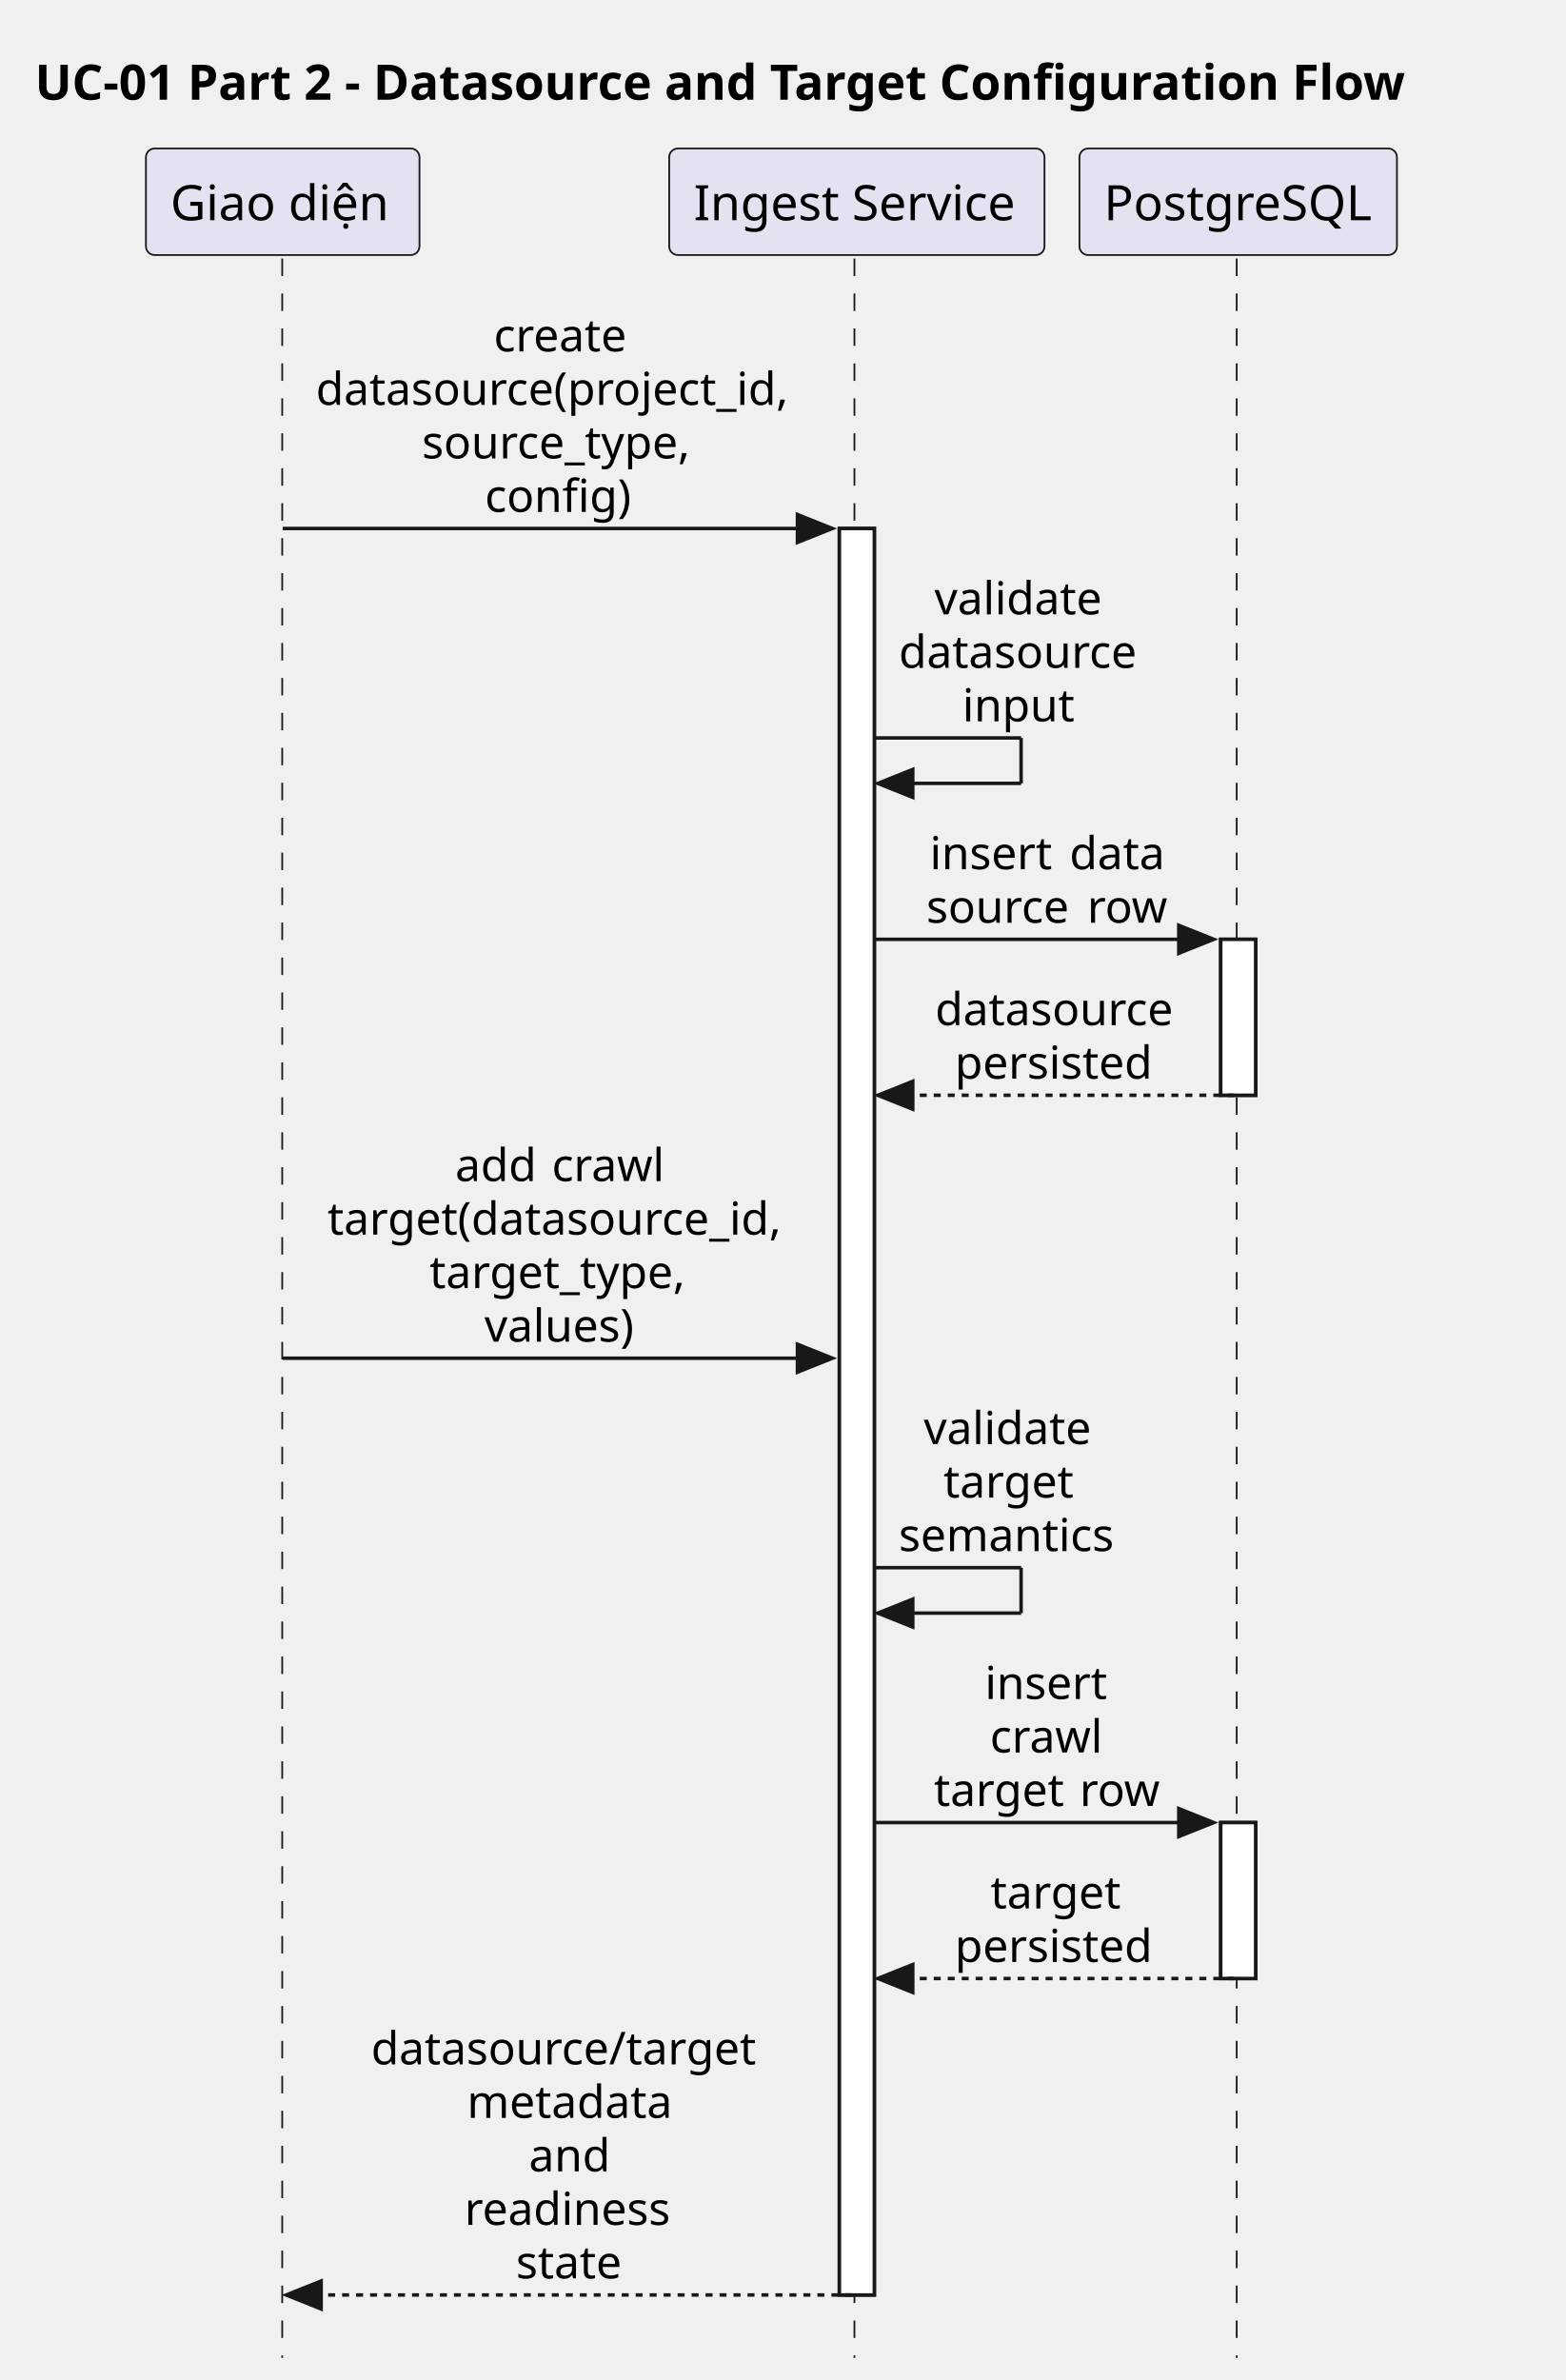
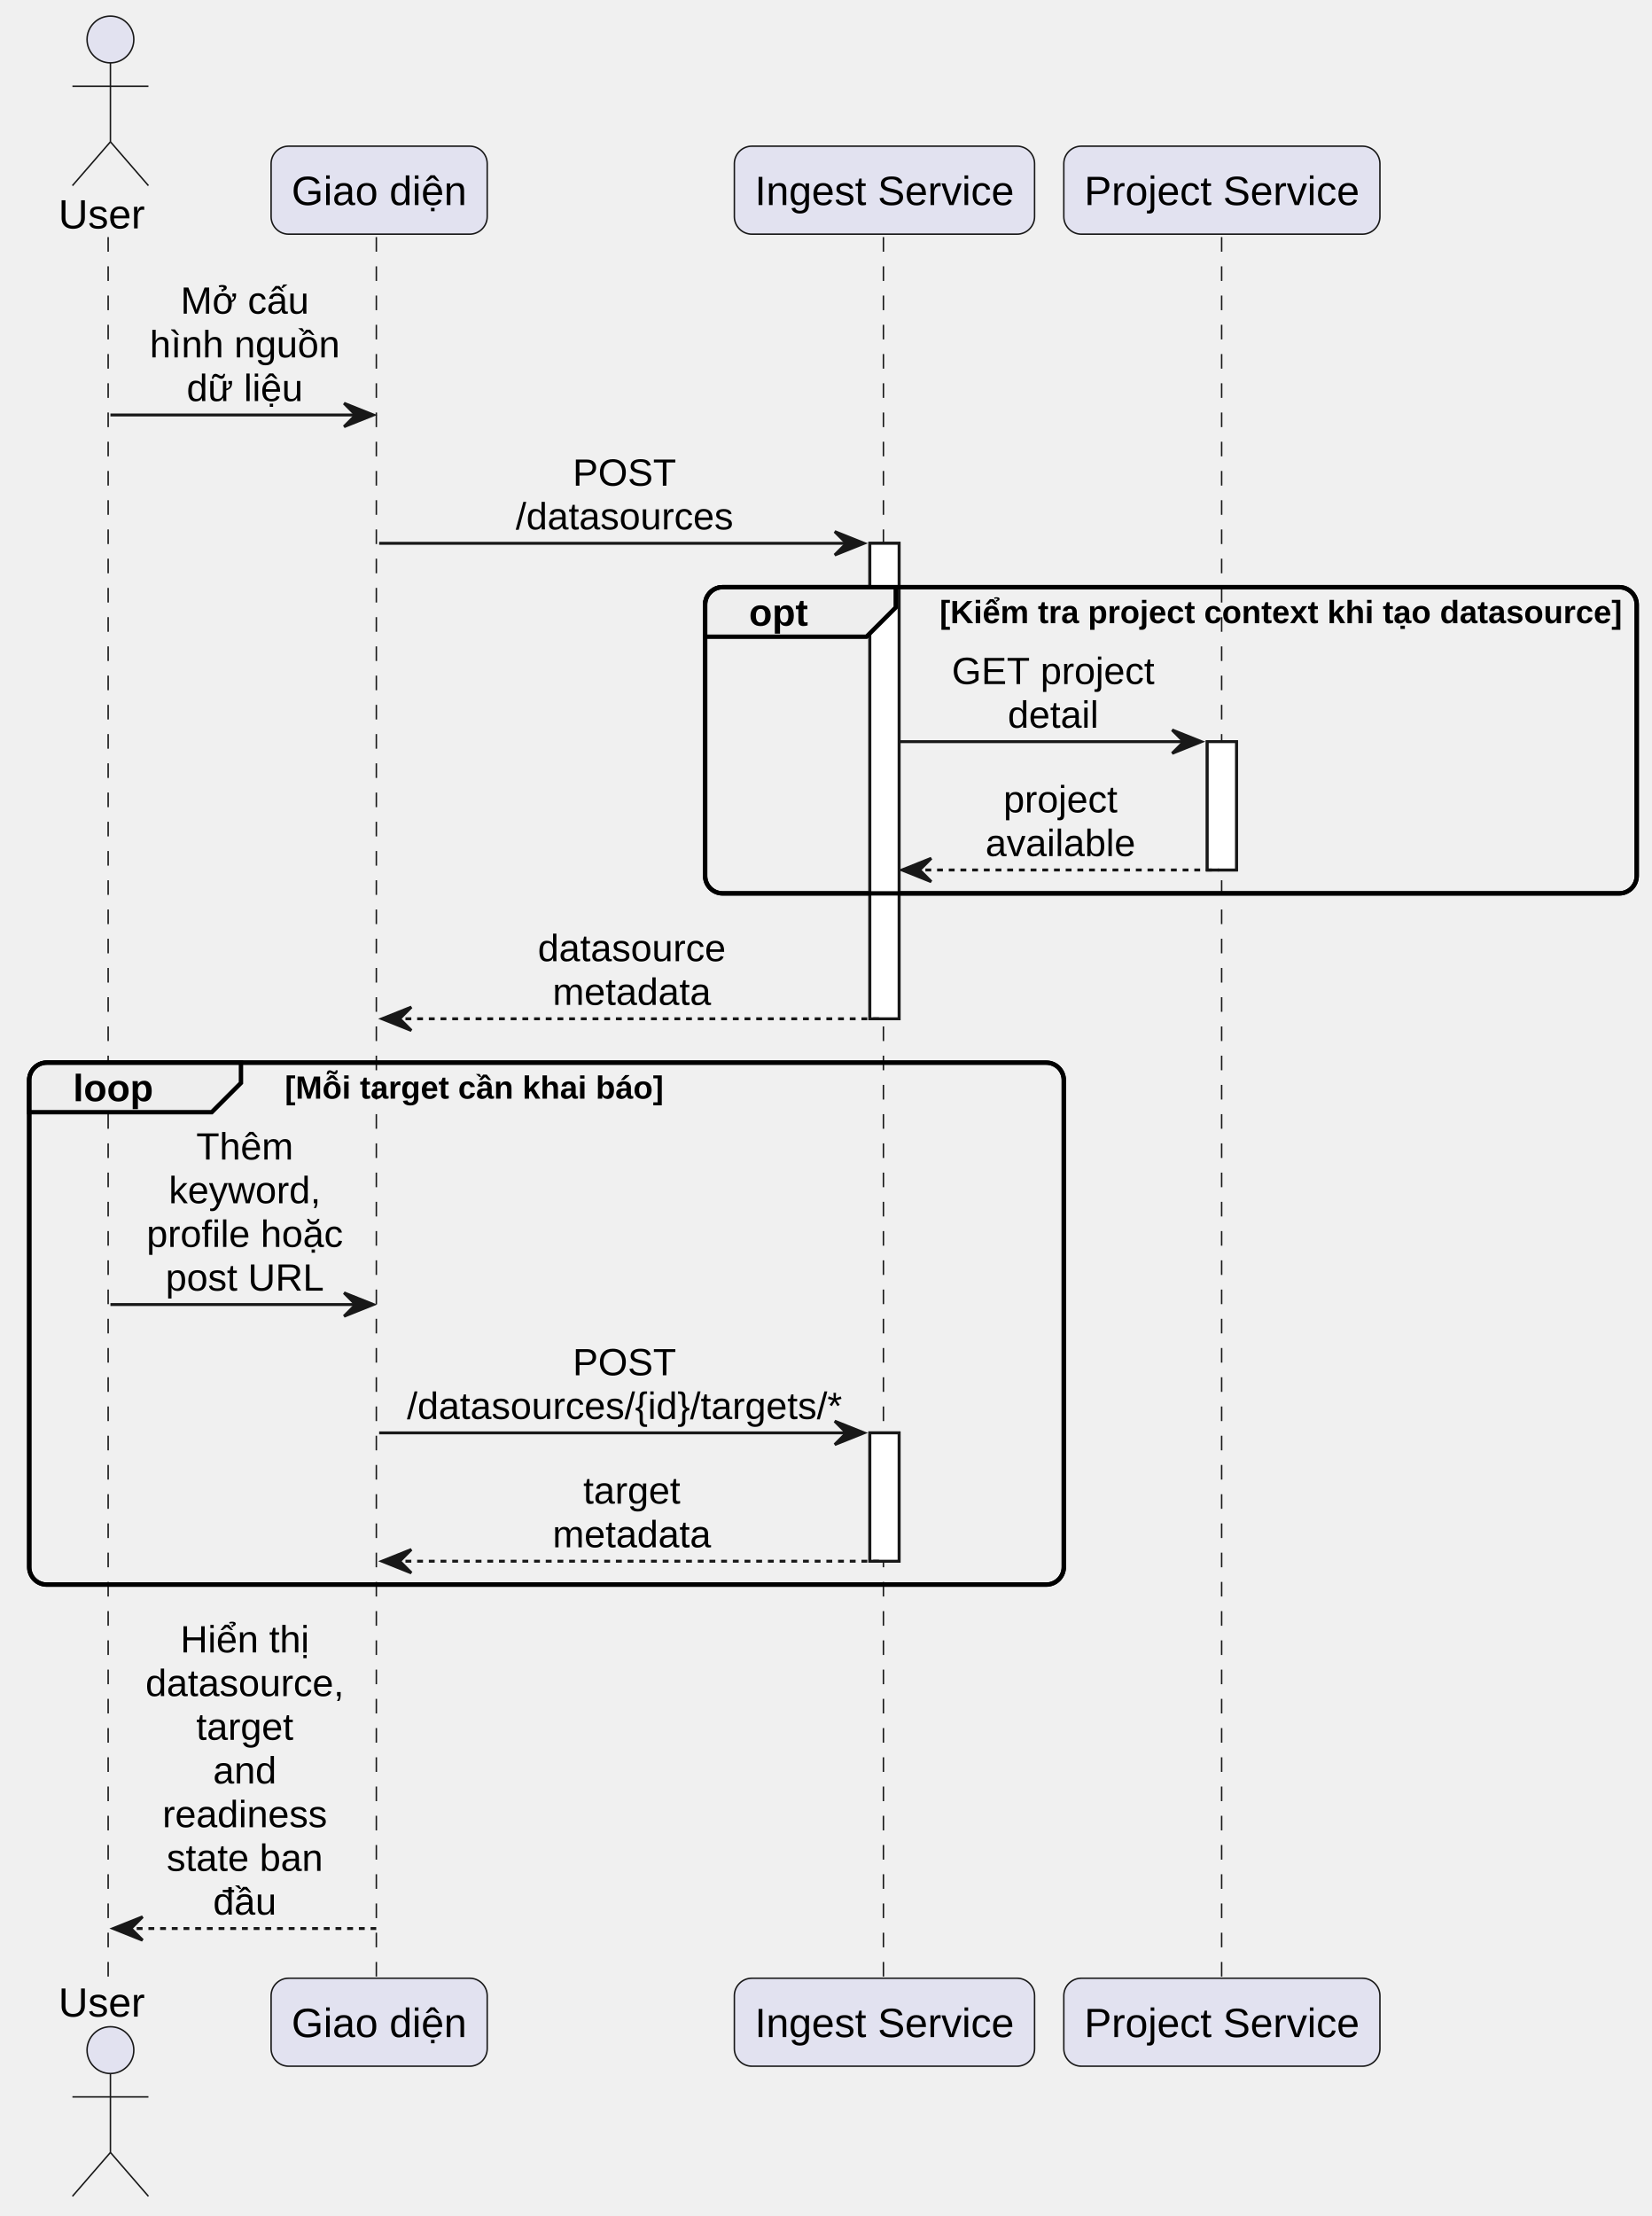
- <svg xmlns="http://www.w3.org/2000/svg" contentStyleType="text/css" data-diagram-type="SEQUENCE" height="681px" preserveAspectRatio="none" style="width:448px;height:681px;background:#FFFFFF;" version="1.1" viewBox="0 0 448 681" width="448px" zoomAndPan="magnify">
+ <svg xmlns="http://www.w3.org/2000/svg" contentStyleType="text/css" data-diagram-type="SEQUENCE" height="758px" preserveAspectRatio="none" style="width:565px;height:758px;background:#FFFFFF;" version="1.1" viewBox="0 0 565 758" width="565px" zoomAndPan="magnify">
  <defs />
  <g>
-     <text fill="#000000" font-family="sans-serif" font-size="14" font-weight="bold" lengthAdjust="spacing" textLength="420.478" x="10" y="28.535">UC-01 Part 2 - Datasource and Target Configuration Flow</text>
    <g>
-       <rect fill="#FFFFFF" height="505.453" style="stroke:#181818;stroke-width:1;" width="10" x="240.181" y="151.219" />
+       <rect fill="#FFFFFF" height="162.641" style="stroke:#181818;stroke-width:1;" width="10" x="297.584" y="185.842" />
    </g>
    <g>
-       <rect fill="#FFFFFF" height="44.621" style="stroke:#181818;stroke-width:1;" width="10" x="349.298" y="268.772" />
+       <rect fill="#FFFFFF" height="43.898" style="stroke:#181818;stroke-width:1;" width="10" x="297.584" y="490.125" />
    </g>
    <g>
-       <rect fill="#FFFFFF" height="44.621" style="stroke:#181818;stroke-width:1;" width="10" x="349.298" y="521.498" />
+       <rect fill="#FFFFFF" height="43.898" style="stroke:#181818;stroke-width:1;" width="10" x="413.011" y="253.689" />
+     </g>
+     <rect fill="none" height="104.744" rx="6" ry="6" style="stroke:#000000;stroke-width:1.5;" width="318.709" x="241.228" y="200.842" />
+     <rect fill="none" height="178.539" rx="6" ry="6" style="stroke:#000000;stroke-width:1.5;" width="353.938" x="10" y="363.483" />
+     <g>
+       <rect fill="#000000" fill-opacity="0" height="596.564" width="8" x="33.779" y="81.099" />
+       <line style="stroke:#181818;stroke-width:0.5;stroke-dasharray:5,5;" x1="37" x2="37" y1="81.099" y2="677.663" />
    </g>
    <g>
-       <rect fill="#000000" fill-opacity="0" height="600.695" width="8" x="76.891" y="73.977" />
-       <line style="stroke:#181818;stroke-width:0.5;stroke-dasharray:5,5;" x1="80.755" x2="80.755" y1="73.977" y2="674.672" />
+       <rect fill="#000000" fill-opacity="0" height="596.564" width="8" x="125.712" y="81.099" />
+       <line style="stroke:#181818;stroke-width:0.5;stroke-dasharray:5,5;" x1="128.747" x2="128.747" y1="81.099" y2="677.663" />
    </g>
    <g>
-       <rect fill="#000000" fill-opacity="0" height="600.695" width="8" x="241.181" y="73.977" />
-       <line style="stroke:#181818;stroke-width:0.5;stroke-dasharray:5,5;" x1="244.488" x2="244.488" y1="73.977" y2="674.672" />
+       <rect fill="#000000" fill-opacity="0" height="596.564" width="8" x="298.584" y="81.099" />
+       <line style="stroke:#181818;stroke-width:0.5;stroke-dasharray:5,5;" x1="302.228" x2="302.228" y1="81.099" y2="677.663" />
    </g>
    <g>
-       <rect fill="#000000" fill-opacity="0" height="600.695" width="8" x="350.298" y="73.977" />
-       <line style="stroke:#181818;stroke-width:0.5;stroke-dasharray:5,5;" x1="353.873" x2="353.873" y1="73.977" y2="674.672" />
+       <rect fill="#000000" fill-opacity="0" height="596.564" width="8" x="414.011" y="81.099" />
+       <line style="stroke:#181818;stroke-width:0.5;stroke-dasharray:5,5;" x1="417.938" x2="417.938" y1="81.099" y2="677.663" />
+     </g>
+     <g class="participant participant-head" data-participant="User">
+       <text fill="#000000" font-family="Arial" font-size="14" lengthAdjust="spacing" textLength="29.559" x="20" y="78.132">User</text>
+       <ellipse cx="37.779" cy="13.5" fill="#E2E2F0" rx="8" ry="8" style="stroke:#181818;stroke-width:0.5;" />
+       <path d="M37.779,21.5 L37.779,48.5 M24.779,29.5 L50.779,29.5 M37.779,48.5 L24.779,63.5 M37.779,48.5 L50.779,63.5" fill="none" style="stroke:#181818;stroke-width:0.5;" />
+     </g>
+     <g class="participant participant-tail" data-participant="User">
+       <text fill="#000000" font-family="Arial" font-size="14" lengthAdjust="spacing" textLength="29.559" x="20" y="689.795">User</text>
+       <ellipse cx="37.779" cy="701.262" fill="#E2E2F0" rx="8" ry="8" style="stroke:#181818;stroke-width:0.5;" />
+       <path d="M37.779,709.262 L37.779,736.262 M24.779,717.262 L50.779,717.262 M37.779,736.262 L24.779,751.262 M37.779,736.262 L50.779,751.262" fill="none" style="stroke:#181818;stroke-width:0.5;" />
    </g>
    <g class="participant participant-head" data-participant="UI">
-       <rect fill="#E2E2F0" height="30.488" rx="2.5" ry="2.5" style="stroke:#181818;stroke-width:0.5;" width="78.272" x="41.755" y="42.488" />
-       <text fill="#000000" font-family="sans-serif" font-size="14" lengthAdjust="spacing" textLength="64.272" x="48.755" y="63.023">Giao diện</text>
+       <rect fill="#E2E2F0" height="30.099" rx="6" ry="6" style="stroke:#181818;stroke-width:0.5;" width="73.931" x="92.747" y="50" />
+       <text fill="#000000" font-family="Arial" font-size="14" lengthAdjust="spacing" textLength="59.931" x="99.747" y="70.132">Giao diện</text>
+     </g>
+     <g class="participant participant-tail" data-participant="UI">
+       <rect fill="#E2E2F0" height="30.099" rx="6" ry="6" style="stroke:#181818;stroke-width:0.5;" width="73.931" x="92.747" y="676.663" />
+       <text fill="#000000" font-family="Arial" font-size="14" lengthAdjust="spacing" textLength="59.931" x="99.747" y="696.795">Giao diện</text>
    </g>
    <g class="participant participant-head" data-participant="IngestService">
-       <rect fill="#E2E2F0" height="30.488" rx="2.5" ry="2.5" style="stroke:#181818;stroke-width:0.5;" width="107.386" x="191.488" y="42.488" />
-       <text fill="#000000" font-family="sans-serif" font-size="14" lengthAdjust="spacing" textLength="93.386" x="198.488" y="63.023">Ingest Service</text>
+       <rect fill="#E2E2F0" height="30.099" rx="6" ry="6" style="stroke:#181818;stroke-width:0.5;" width="102.71" x="251.228" y="50" />
+       <text fill="#000000" font-family="Arial" font-size="14" lengthAdjust="spacing" textLength="88.71" x="258.228" y="70.132">Ingest Service</text>
    </g>
-     <g class="participant participant-head" data-participant="PostgreSQL">
-       <rect fill="#E2E2F0" height="30.488" rx="2.5" ry="2.5" style="stroke:#181818;stroke-width:0.5;" width="90.85" x="308.873" y="42.488" />
-       <text fill="#000000" font-family="sans-serif" font-size="14" lengthAdjust="spacing" textLength="76.85" x="315.873" y="63.023">PostgreSQL</text>
+     <g class="participant participant-tail" data-participant="IngestService">
+       <rect fill="#E2E2F0" height="30.099" rx="6" ry="6" style="stroke:#181818;stroke-width:0.5;" width="102.71" x="251.228" y="676.663" />
+       <text fill="#000000" font-family="Arial" font-size="14" lengthAdjust="spacing" textLength="88.71" x="258.228" y="696.795">Ingest Service</text>
+     </g>
+     <g class="participant participant-head" data-participant="ProjectService">
+       <rect fill="#E2E2F0" height="30.099" rx="6" ry="6" style="stroke:#181818;stroke-width:0.5;" width="108.144" x="363.938" y="50" />
+       <text fill="#000000" font-family="Arial" font-size="14" lengthAdjust="spacing" textLength="94.144" x="370.938" y="70.132">Project Service</text>
+     </g>
+     <g class="participant participant-tail" data-participant="ProjectService">
+       <rect fill="#E2E2F0" height="30.099" rx="6" ry="6" style="stroke:#181818;stroke-width:0.5;" width="108.144" x="363.938" y="676.663" />
+       <text fill="#000000" font-family="Arial" font-size="14" lengthAdjust="spacing" textLength="94.144" x="370.938" y="696.795">Project Service</text>
    </g>
    <g>
-       <rect fill="#FFFFFF" height="505.453" style="stroke:#181818;stroke-width:1;" width="10" x="240.181" y="151.219" />
+       <rect fill="#FFFFFF" height="162.641" style="stroke:#181818;stroke-width:1;" width="10" x="297.584" y="185.842" />
    </g>
    <g>
-       <rect fill="#FFFFFF" height="44.621" style="stroke:#181818;stroke-width:1;" width="10" x="349.298" y="268.772" />
+       <rect fill="#FFFFFF" height="43.898" style="stroke:#181818;stroke-width:1;" width="10" x="297.584" y="490.125" />
    </g>
    <g>
-       <rect fill="#FFFFFF" height="44.621" style="stroke:#181818;stroke-width:1;" width="10" x="349.298" y="521.498" />
+       <rect fill="#FFFFFF" height="43.898" style="stroke:#181818;stroke-width:1;" width="10" x="413.011" y="253.689" />
+     </g>
+     <g class="message" data-participant-1="User" data-participant-2="UI">
+       <polygon fill="#181818" points="117.712,137.945,127.712,141.945,117.712,145.945,121.712,141.945" style="stroke:#181818;stroke-width:1;" />
+       <line style="stroke:#181818;stroke-width:1;" x1="37.779" x2="123.712" y1="141.945" y2="141.945" />
+       <text fill="#000000" font-family="Arial" font-size="13" lengthAdjust="spacing" textLength="19.354" x="61.783" y="107.293">Mở</text>
+       <text fill="#000000" font-family="Arial" font-size="13" lengthAdjust="spacing" textLength="3.612" x="81.137" y="107.293"> </text>
+       <text fill="#000000" font-family="Arial" font-size="13" lengthAdjust="spacing" textLength="20.96" x="84.749" y="107.293">cấu</text>
+       <text fill="#000000" font-family="Arial" font-size="13" lengthAdjust="spacing" textLength="25.302" x="51.214" y="122.241">hình</text>
+       <text fill="#000000" font-family="Arial" font-size="13" lengthAdjust="spacing" textLength="3.612" x="76.516" y="122.241"> </text>
+       <text fill="#000000" font-family="Arial" font-size="13" lengthAdjust="spacing" textLength="36.15" x="80.127" y="122.241">nguồn</text>
+       <text fill="#000000" font-family="Arial" font-size="13" lengthAdjust="spacing" textLength="15.933" x="63.855" y="137.19">dữ</text>
+       <text fill="#000000" font-family="Arial" font-size="13" lengthAdjust="spacing" textLength="3.612" x="79.788" y="137.19"> </text>
+       <text fill="#000000" font-family="Arial" font-size="13" lengthAdjust="spacing" textLength="20.236" x="83.4" y="137.19">liệu</text>
    </g>
    <g class="message" data-participant-1="UI" data-participant-2="IngestService">
-       <polygon fill="#181818" points="228.181,147.219,238.181,151.219,228.181,155.219" style="stroke:#181818;stroke-width:1;" />
-       <line style="stroke:#181818;stroke-width:1;" x1="80.891" x2="234.181" y1="151.219" y2="151.219" />
-       <text fill="#000000" font-family="sans-serif" font-size="13" lengthAdjust="spacing" textLength="38.505" x="141.283" y="100.545">create</text>
-       <text fill="#000000" font-family="sans-serif" font-size="13" lengthAdjust="spacing" textLength="140.29" x="90.391" y="115.856">datasource(project_id,</text>
-       <text fill="#000000" font-family="sans-serif" font-size="13" lengthAdjust="spacing" textLength="79.593" x="120.739" y="131.166">source_type,</text>
-       <text fill="#000000" font-family="sans-serif" font-size="13" lengthAdjust="spacing" textLength="43.583" x="138.744" y="146.477">config)</text>
+       <polygon fill="#181818" points="285.584,181.842,295.584,185.842,285.584,189.842,289.584,185.842" style="stroke:#181818;stroke-width:1;" />
+       <line style="stroke:#181818;stroke-width:1;" x1="129.712" x2="291.584" y1="185.842" y2="185.842" />
+       <text fill="#000000" font-family="Arial" font-size="13" lengthAdjust="spacing" textLength="35.395" x="195.95" y="166.139">POST</text>
+       <text fill="#000000" font-family="Arial" font-size="13" lengthAdjust="spacing" textLength="74.433" x="176.431" y="181.087">/datasources</text>
    </g>
-     <g class="message" data-participant-1="IngestService" data-participant-2="IngestService">
-       <line style="stroke:#181818;stroke-width:1;" x1="250.181" x2="292.181" y1="211.15" y2="211.15" />
-       <line style="stroke:#181818;stroke-width:1;" x1="292.181" x2="292.181" y1="211.15" y2="224.15" />
-       <line style="stroke:#181818;stroke-width:1;" x1="251.181" x2="292.181" y1="224.15" y2="224.15" />
-       <polygon fill="#181818" points="261.181,220.15,251.181,224.15,261.181,228.15" style="stroke:#181818;stroke-width:1;" />
-       <text fill="#000000" font-family="sans-serif" font-size="13" lengthAdjust="spacing" textLength="48.89" x="267.388" y="175.787">validate</text>
-       <text fill="#000000" font-family="sans-serif" font-size="13" lengthAdjust="spacing" textLength="69.304" x="257.181" y="191.098">datasource</text>
-       <text fill="#000000" font-family="sans-serif" font-size="13" lengthAdjust="spacing" textLength="32.938" x="275.363" y="206.408">input</text>
+     <path d="M247.228,200.842 L306.44,200.842 L306.44,207.791 L296.44,217.791 L241.228,217.791 L241.228,206.842 A6,6 0 0 1 247.228,200.842" fill="#EEEEEE" style="stroke:#000000;stroke-width:1.5;" />
+     <rect fill="none" height="104.744" rx="6" ry="6" style="stroke:#000000;stroke-width:1.5;" width="318.709" x="241.228" y="200.842" />
+     <text fill="#000000" font-family="Arial" font-size="13" font-weight="bold" lengthAdjust="spacing" textLength="20.211" x="256.228" y="214.036">opt</text>
+     <text fill="#000000" font-family="Arial" font-size="11" font-weight="bold" lengthAdjust="spacing" textLength="233.498" x="321.44" y="213.16">[Kiểm tra project context khi tạo datasource]</text>
+     <g class="message" data-participant-1="IngestService" data-participant-2="ProjectService">
+       <polygon fill="#181818" points="401.011,249.689,411.011,253.689,401.011,257.688,405.011,253.689" style="stroke:#181818;stroke-width:1;" />
+       <line style="stroke:#181818;stroke-width:1;" x1="307.584" x2="407.011" y1="253.689" y2="253.689" />
+       <text fill="#000000" font-family="Arial" font-size="13" lengthAdjust="spacing" textLength="26.724" x="325.62" y="233.985">GET</text>
+       <text fill="#000000" font-family="Arial" font-size="13" lengthAdjust="spacing" textLength="3.612" x="352.344" y="233.985"> </text>
+       <text fill="#000000" font-family="Arial" font-size="13" lengthAdjust="spacing" textLength="39.019" x="355.955" y="233.985">project</text>
+       <text fill="#000000" font-family="Arial" font-size="13" lengthAdjust="spacing" textLength="31.078" x="344.758" y="248.934">detail</text>
    </g>
-     <g class="message" data-participant-1="IngestService" data-participant-2="PostgreSQL">
-       <polygon fill="#181818" points="337.298,264.772,347.298,268.772,337.298,272.772" style="stroke:#181818;stroke-width:1;" />
-       <line style="stroke:#181818;stroke-width:1;" x1="250.181" x2="343.298" y1="268.772" y2="268.772" />
-       <text fill="#000000" font-family="sans-serif" font-size="13" lengthAdjust="spacing" textLength="35.877" x="266.043" y="248.719">insert</text>
-       <text fill="#000000" font-family="sans-serif" font-size="13" lengthAdjust="spacing" textLength="4.113" x="301.92" y="248.719"> </text>
-       <text fill="#000000" font-family="sans-serif" font-size="13" lengthAdjust="spacing" textLength="27.403" x="306.033" y="248.719">data</text>
-       <text fill="#000000" font-family="sans-serif" font-size="13" lengthAdjust="spacing" textLength="41.901" x="265.072" y="264.029">source</text>
-       <text fill="#000000" font-family="sans-serif" font-size="13" lengthAdjust="spacing" textLength="4.113" x="306.973" y="264.029"> </text>
-       <text fill="#000000" font-family="sans-serif" font-size="13" lengthAdjust="spacing" textLength="23.321" x="311.086" y="264.029">row</text>
+     <g class="message" data-participant-1="ProjectService" data-participant-2="IngestService">
+       <polygon fill="#181818" points="318.584,293.586,308.584,297.586,318.584,301.586,314.584,297.586" style="stroke:#181818;stroke-width:1;" />
+       <line style="stroke:#181818;stroke-width:1;stroke-dasharray:2,2;" x1="312.584" x2="417.011" y1="297.586" y2="297.586" />
+       <text fill="#000000" font-family="Arial" font-size="13" lengthAdjust="spacing" textLength="39.019" x="343.288" y="277.882">project</text>
+       <text fill="#000000" font-family="Arial" font-size="13" lengthAdjust="spacing" textLength="51.315" x="337.14" y="292.831">available</text>
    </g>
-     <g class="message" data-participant-1="PostgreSQL" data-participant-2="IngestService">
-       <polygon fill="#181818" points="261.181,309.393,251.181,313.393,261.181,317.393" style="stroke:#181818;stroke-width:1;" />
-       <line style="stroke:#181818;stroke-width:1;stroke-dasharray:2,2;" x1="255.181" x2="353.298" y1="313.393" y2="313.393" />
-       <text fill="#000000" font-family="sans-serif" font-size="13" lengthAdjust="spacing" textLength="69.304" x="267.588" y="293.34">datasource</text>
-       <text fill="#000000" font-family="sans-serif" font-size="13" lengthAdjust="spacing" textLength="58.043" x="273.218" y="308.65">persisted</text>
+     <g class="message" data-participant-1="IngestService" data-participant-2="UI">
+       <polygon fill="#181818" points="140.712,344.483,130.712,348.483,140.712,352.483,136.712,348.483" style="stroke:#181818;stroke-width:1;" />
+       <line style="stroke:#181818;stroke-width:1;stroke-dasharray:2,2;" x1="134.712" x2="301.584" y1="348.483" y2="348.483" />
+       <text fill="#000000" font-family="Arial" font-size="13" lengthAdjust="spacing" textLength="64.321" x="183.987" y="328.78">datasource</text>
+       <text fill="#000000" font-family="Arial" font-size="13" lengthAdjust="spacing" textLength="54.203" x="189.046" y="343.728">metadata</text>
+     </g>
+     <path d="M16,363.483 L82.435,363.483 L82.435,370.432 L72.435,380.432 L10,380.432 L10,369.483 A6,6 0 0 1 16,363.483" fill="#EEEEEE" style="stroke:#000000;stroke-width:1.5;" />
+     <rect fill="none" height="178.539" rx="6" ry="6" style="stroke:#000000;stroke-width:1.5;" width="353.938" x="10" y="363.483" />
+     <text fill="#000000" font-family="Arial" font-size="13" font-weight="bold" lengthAdjust="spacing" textLength="27.435" x="25" y="376.677">loop</text>
+     <text fill="#000000" font-family="Arial" font-size="11" font-weight="bold" lengthAdjust="spacing" textLength="129.572" x="97.435" y="375.801">[Mỗi target cần khai báo]</text>
+     <g class="message" data-participant-1="User" data-participant-2="UI">
+       <polygon fill="#181818" points="117.712,442.227,127.712,446.227,117.712,450.227,121.712,446.227" style="stroke:#181818;stroke-width:1;" />
+       <line style="stroke:#181818;stroke-width:1;" x1="37.779" x2="123.712" y1="446.227" y2="446.227" />
+       <text fill="#000000" font-family="Arial" font-size="13" lengthAdjust="spacing" textLength="33.23" x="67.131" y="396.626">Thêm</text>
+       <text fill="#000000" font-family="Arial" font-size="13" lengthAdjust="spacing" textLength="52.019" x="57.736" y="411.575">keyword,</text>
+       <text fill="#000000" font-family="Arial" font-size="13" lengthAdjust="spacing" textLength="35.407" x="50.141" y="426.523">profile</text>
+       <text fill="#000000" font-family="Arial" font-size="13" lengthAdjust="spacing" textLength="3.612" x="85.548" y="426.523"> </text>
+       <text fill="#000000" font-family="Arial" font-size="13" lengthAdjust="spacing" textLength="28.19" x="89.16" y="426.523">hoặc</text>
+       <text fill="#000000" font-family="Arial" font-size="13" lengthAdjust="spacing" textLength="24.572" x="56.651" y="441.472">post</text>
+       <text fill="#000000" font-family="Arial" font-size="13" lengthAdjust="spacing" textLength="3.612" x="81.222" y="441.472"> </text>
+       <text fill="#000000" font-family="Arial" font-size="13" lengthAdjust="spacing" textLength="26.006" x="84.834" y="441.472">URL</text>
    </g>
    <g class="message" data-participant-1="UI" data-participant-2="IngestService">
-       <polygon fill="#181818" points="228.181,384.635,238.181,388.635,228.181,392.635" style="stroke:#181818;stroke-width:1;" />
-       <line style="stroke:#181818;stroke-width:1;" x1="80.891" x2="234.181" y1="388.635" y2="388.635" />
-       <text fill="#000000" font-family="sans-serif" font-size="13" lengthAdjust="spacing" textLength="23.544" x="130.242" y="337.961">add</text>
-       <text fill="#000000" font-family="sans-serif" font-size="13" lengthAdjust="spacing" textLength="4.113" x="153.785" y="337.961"> </text>
-       <text fill="#000000" font-family="sans-serif" font-size="13" lengthAdjust="spacing" textLength="32.932" x="157.898" y="337.961">crawl</text>
-       <text fill="#000000" font-family="sans-serif" font-size="13" lengthAdjust="spacing" textLength="133.656" x="93.708" y="353.272">target(datasource_id,</text>
-       <text fill="#000000" font-family="sans-serif" font-size="13" lengthAdjust="spacing" textLength="75.264" x="122.904" y="368.582">target_type,</text>
-       <text fill="#000000" font-family="sans-serif" font-size="13" lengthAdjust="spacing" textLength="43.831" x="138.621" y="383.893">values)</text>
-     </g>
-     <g class="message" data-participant-1="IngestService" data-participant-2="IngestService">
-       <line style="stroke:#181818;stroke-width:1;" x1="250.181" x2="292.181" y1="448.566" y2="448.566" />
-       <line style="stroke:#181818;stroke-width:1;" x1="292.181" x2="292.181" y1="448.566" y2="461.566" />
-       <line style="stroke:#181818;stroke-width:1;" x1="251.181" x2="292.181" y1="461.566" y2="461.566" />
-       <polygon fill="#181818" points="261.181,457.566,251.181,461.566,261.181,465.566" style="stroke:#181818;stroke-width:1;" />
-       <text fill="#000000" font-family="sans-serif" font-size="13" lengthAdjust="spacing" textLength="48.89" x="264.315" y="413.203">validate</text>
-       <text fill="#000000" font-family="sans-serif" font-size="13" lengthAdjust="spacing" textLength="37.572" x="269.974" y="428.514">target</text>
-       <text fill="#000000" font-family="sans-serif" font-size="13" lengthAdjust="spacing" textLength="63.159" x="257.181" y="443.824">semantics</text>
-     </g>
-     <g class="message" data-participant-1="IngestService" data-participant-2="PostgreSQL">
-       <polygon fill="#181818" points="337.298,517.498,347.298,521.498,337.298,525.498" style="stroke:#181818;stroke-width:1;" />
-       <line style="stroke:#181818;stroke-width:1;" x1="250.181" x2="343.298" y1="521.498" y2="521.498" />
-       <text fill="#000000" font-family="sans-serif" font-size="13" lengthAdjust="spacing" textLength="35.877" x="281.801" y="486.135">insert</text>
-       <text fill="#000000" font-family="sans-serif" font-size="13" lengthAdjust="spacing" textLength="32.932" x="283.274" y="501.445">crawl</text>
-       <text fill="#000000" font-family="sans-serif" font-size="13" lengthAdjust="spacing" textLength="37.572" x="267.236" y="516.756">target</text>
-       <text fill="#000000" font-family="sans-serif" font-size="13" lengthAdjust="spacing" textLength="4.113" x="304.808" y="516.756"> </text>
-       <text fill="#000000" font-family="sans-serif" font-size="13" lengthAdjust="spacing" textLength="23.321" x="308.921" y="516.756">row</text>
-     </g>
-     <g class="message" data-participant-1="PostgreSQL" data-participant-2="IngestService">
-       <polygon fill="#181818" points="261.181,562.119,251.181,566.119,261.181,570.119" style="stroke:#181818;stroke-width:1;" />
-       <line style="stroke:#181818;stroke-width:1;stroke-dasharray:2,2;" x1="255.181" x2="353.298" y1="566.119" y2="566.119" />
-       <text fill="#000000" font-family="sans-serif" font-size="13" lengthAdjust="spacing" textLength="37.572" x="283.454" y="546.066">target</text>
-       <text fill="#000000" font-family="sans-serif" font-size="13" lengthAdjust="spacing" textLength="58.043" x="273.218" y="561.377">persisted</text>
+       <polygon fill="#181818" points="285.584,486.125,295.584,490.125,285.584,494.125,289.584,490.125" style="stroke:#181818;stroke-width:1;" />
+       <line style="stroke:#181818;stroke-width:1;" x1="129.712" x2="291.584" y1="490.125" y2="490.125" />
+       <text fill="#000000" font-family="Arial" font-size="13" lengthAdjust="spacing" textLength="35.395" x="195.95" y="470.421">POST</text>
+       <text fill="#000000" font-family="Arial" font-size="13" lengthAdjust="spacing" textLength="148.872" x="139.212" y="485.37">/datasources/{id}/targets/*</text>
    </g>
    <g class="message" data-participant-1="IngestService" data-participant-2="UI">
-       <polygon fill="#181818" points="91.891,652.672,81.891,656.672,91.891,660.672" style="stroke:#181818;stroke-width:1;" />
-       <line style="stroke:#181818;stroke-width:1;stroke-dasharray:2,2;" x1="85.891" x2="244.181" y1="656.672" y2="656.672" />
-       <text fill="#000000" font-family="sans-serif" font-size="13" lengthAdjust="spacing" textLength="113.693" x="106.189" y="590.688">datasource/target</text>
-       <text fill="#000000" font-family="sans-serif" font-size="13" lengthAdjust="spacing" textLength="58.824" x="133.624" y="605.998">metadata</text>
-       <text fill="#000000" font-family="sans-serif" font-size="13" lengthAdjust="spacing" textLength="23.429" x="151.321" y="621.309">and</text>
-       <text fill="#000000" font-family="sans-serif" font-size="13" lengthAdjust="spacing" textLength="60.246" x="132.913" y="636.619">readiness</text>
-       <text fill="#000000" font-family="sans-serif" font-size="13" lengthAdjust="spacing" textLength="30.773" x="147.649" y="651.93">state</text>
+       <polygon fill="#181818" points="140.712,530.022,130.712,534.022,140.712,538.022,136.712,534.022" style="stroke:#181818;stroke-width:1;" />
+       <line style="stroke:#181818;stroke-width:1;stroke-dasharray:2,2;" x1="134.712" x2="301.584" y1="534.022" y2="534.022" />
+       <text fill="#000000" font-family="Arial" font-size="13" lengthAdjust="spacing" textLength="33.243" x="199.526" y="514.318">target</text>
+       <text fill="#000000" font-family="Arial" font-size="13" lengthAdjust="spacing" textLength="54.203" x="189.046" y="529.267">metadata</text>
+     </g>
+     <g class="message" data-participant-1="UI" data-participant-2="User">
+       <polygon fill="#181818" points="48.779,655.663,38.779,659.663,48.779,663.663,44.779,659.663" style="stroke:#181818;stroke-width:1;" />
+       <line style="stroke:#181818;stroke-width:1;stroke-dasharray:2,2;" x1="42.779" x2="128.712" y1="659.663" y2="659.663" />
+       <text fill="#000000" font-family="Arial" font-size="13" lengthAdjust="spacing" textLength="26.736" x="61.706" y="565.216">Hiển</text>
+       <text fill="#000000" font-family="Arial" font-size="13" lengthAdjust="spacing" textLength="3.612" x="88.443" y="565.216"> </text>
+       <text fill="#000000" font-family="Arial" font-size="13" lengthAdjust="spacing" textLength="13.73" x="92.055" y="565.216">thị</text>
+       <text fill="#000000" font-family="Arial" font-size="13" lengthAdjust="spacing" textLength="67.933" x="49.779" y="580.165">datasource,</text>
+       <text fill="#000000" font-family="Arial" font-size="13" lengthAdjust="spacing" textLength="33.243" x="67.124" y="595.113">target</text>
+       <text fill="#000000" font-family="Arial" font-size="13" lengthAdjust="spacing" textLength="21.69" x="72.901" y="610.062">and</text>
+       <text fill="#000000" font-family="Arial" font-size="13" lengthAdjust="spacing" textLength="56.367" x="55.562" y="625.011">readiness</text>
+       <text fill="#000000" font-family="Arial" font-size="13" lengthAdjust="spacing" textLength="28.184" x="57.003" y="639.96">state</text>
+       <text fill="#000000" font-family="Arial" font-size="13" lengthAdjust="spacing" textLength="3.612" x="85.186" y="639.96"> </text>
+       <text fill="#000000" font-family="Arial" font-size="13" lengthAdjust="spacing" textLength="21.69" x="88.798" y="639.96">ban</text>
+       <text fill="#000000" font-family="Arial" font-size="13" lengthAdjust="spacing" textLength="21.69" x="72.901" y="654.908">đầu</text>
    </g>
  </g>
</svg>
